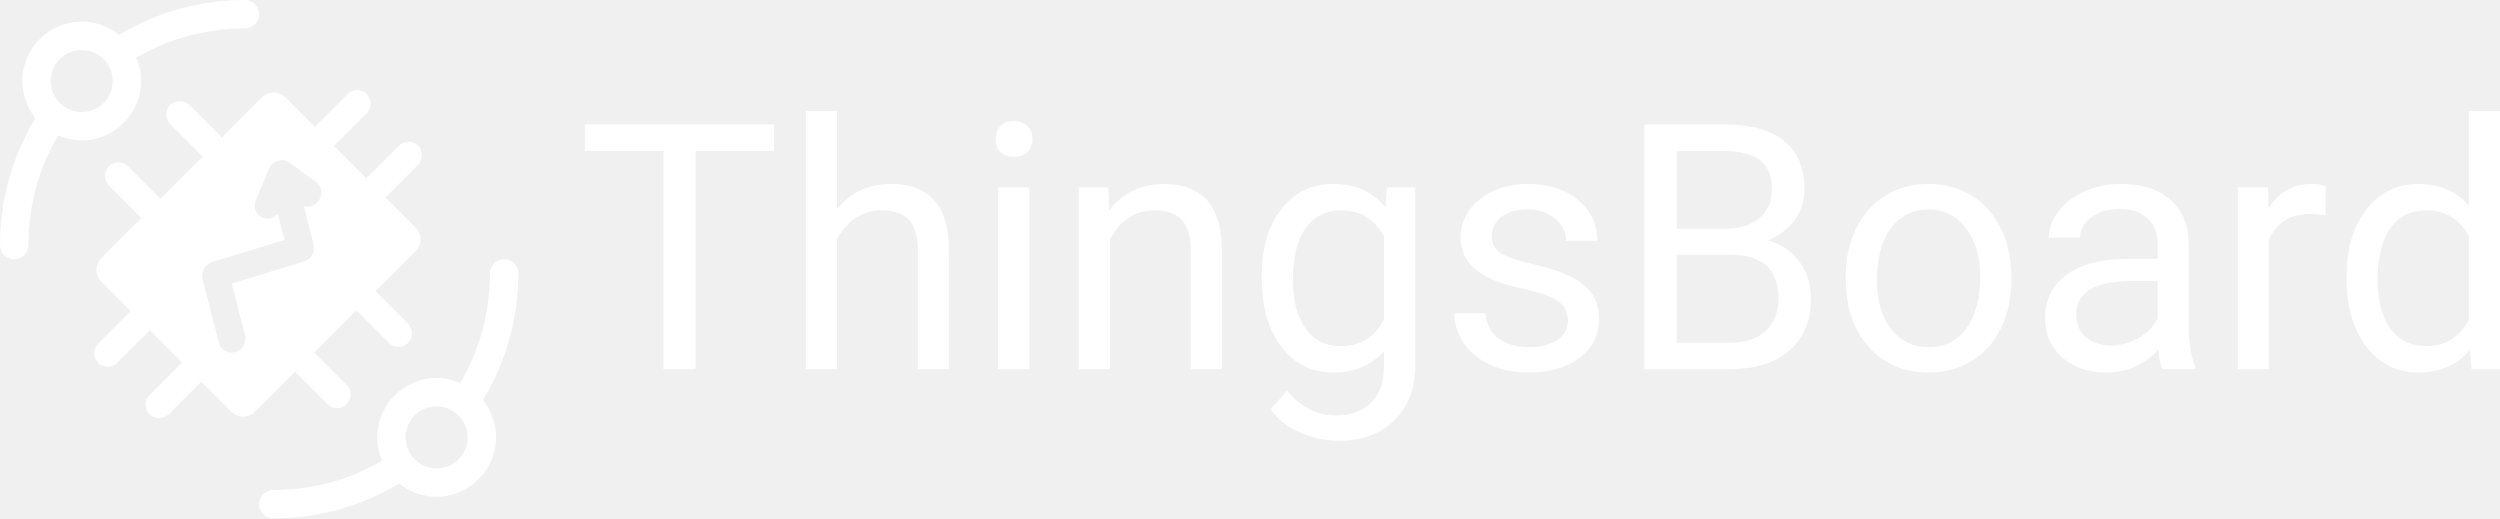
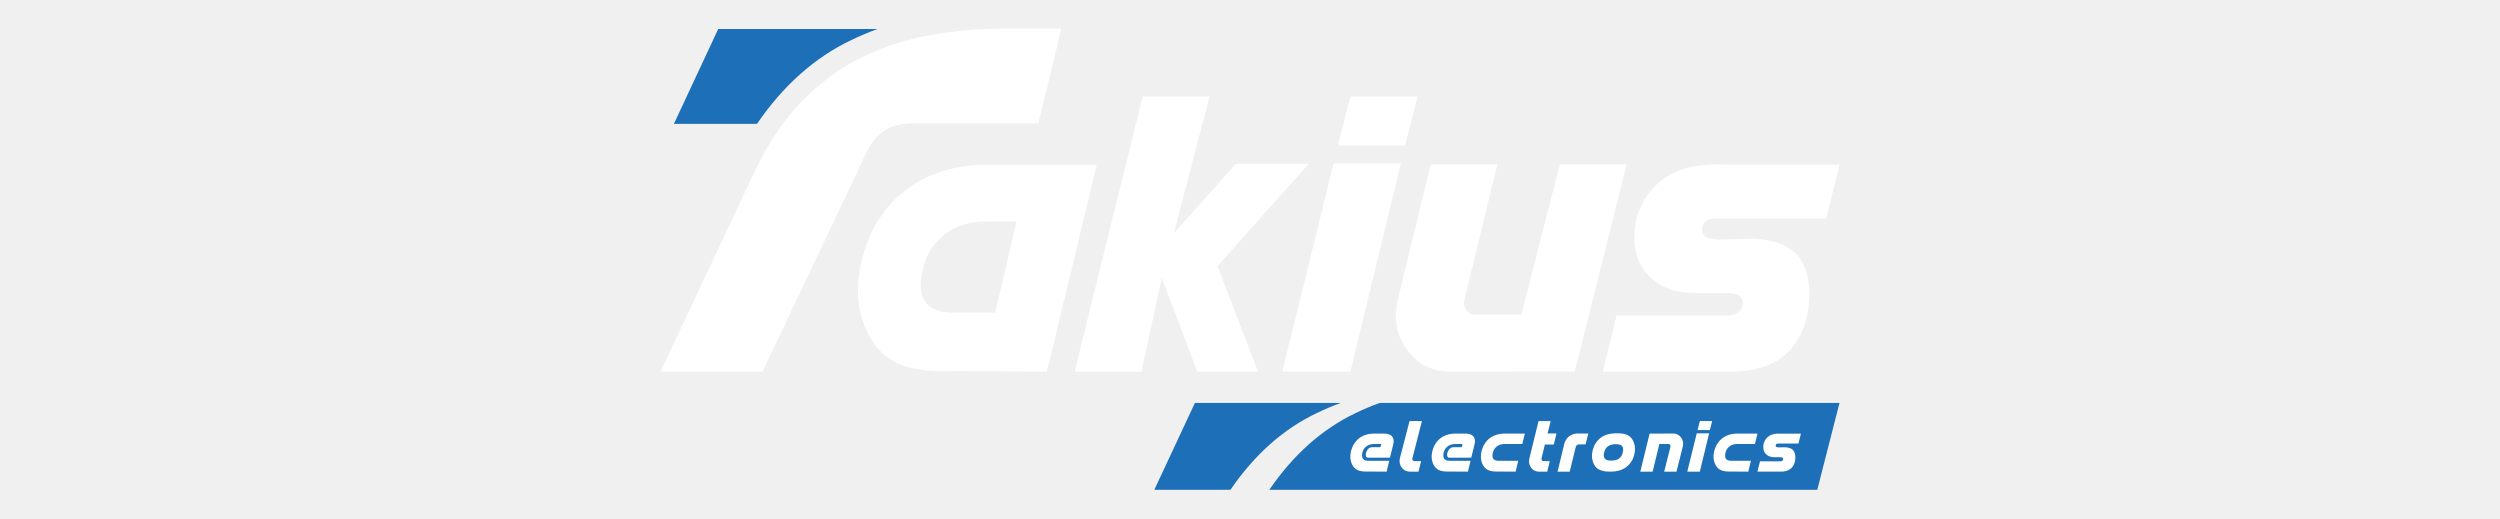
- <svg xmlns="http://www.w3.org/2000/svg" id="svg2" height="320" width="1543.4" version="1.1" viewBox="0 0 1543.427 320">
-   <g id="layer1" transform="translate(0 -732.36)">
-     <g stroke-width="28">
-       <g id="g5204-0" transform="matrix(-.66287 .69913 -.66371 -.70001 863.46 1410.6)">
-         <g id="g5175-6" transform="translate(2.5254 3.0305)" />
-         <g id="g5175-9-8" transform="translate(41.25 -30.543)" stroke-width="28" />
-       </g>
-       <g id="g5175-6-35" transform="matrix(.57657 .52719 -.57729 .52786 584.63 346.6)" />
-       <g id="g5204-0-5-0" transform="matrix(.66287 -.69913 .66371 .70001 -543.46 380.47)">
-         <g id="g5175-6-35-9" transform="translate(2.5254 3.0305)" />
-         <g id="g5175-9-8-2-6" transform="translate(41.25 -30.543)" stroke-width="28" />
-       </g>
+ <svg xmlns="http://www.w3.org/2000/svg" id="svg2" height="320" width="1543.4" version="1.1" viewBox="0 0 1543.427 320" xml:space="preserve">
+   <defs id="defs1">
+     <clipPath clipPathUnits="userSpaceOnUse" id="clipPath1">
+       <path d="M -462.019,206.349 H 71.981 V -43.049 H -462.019 Z" id="path1" style="stroke-width:1" />
+     </clipPath>
+     <clipPath clipPathUnits="userSpaceOnUse" id="clipPath2">
+       <path d="M -450.41,206.296 H 83.59 V -43.102 H -450.41 Z" id="path2" style="stroke-width:1" />
+     </clipPath>
+     <clipPath clipPathUnits="userSpaceOnUse" id="clipPath3">
+       <path d="M -439.878,186.911 H 94.122 V -62.487 H -439.878 Z" id="path3" style="stroke-width:1" />
+     </clipPath>
+     <clipPath clipPathUnits="userSpaceOnUse" id="clipPath4">
+       <path d="M -430.899,206.354 H 103.101 V -43.044 h -534 z" id="path4" style="stroke-width:1" />
+     </clipPath>
+     <clipPath clipPathUnits="userSpaceOnUse" id="clipPath5">
+       <path d="M -410.171,199.326 H 123.829 V -50.072 h -534 z" id="path5" style="stroke-width:1" />
+     </clipPath>
+     <clipPath clipPathUnits="userSpaceOnUse" id="clipPath6">
+       <path d="M -392.364,191.707 H 141.636 V -57.691 H -392.364 Z" id="path6" style="stroke-width:1" />
+     </clipPath>
+     <clipPath clipPathUnits="userSpaceOnUse" id="clipPath7">
+       <path d="M -374.341,201.371 H 159.659 V -48.027 H -374.341 Z" id="path7" style="stroke-width:1" />
+     </clipPath>
+     <clipPath clipPathUnits="userSpaceOnUse" id="clipPath8">
+       <path d="M -361,206.296 H 173 V -43.102 H -361 Z" id="path8" style="stroke-width:1" />
+     </clipPath>
+     <clipPath clipPathUnits="userSpaceOnUse" id="clipPath9">
+       <path d="M -342.084,206.296 H 191.916 V -43.102 H -342.084 Z" id="path9" style="stroke-width:1" />
+     </clipPath>
+     <clipPath clipPathUnits="userSpaceOnUse" id="clipPath10">
+       <path d="M -328.31,186.911 H 205.69 V -62.487 H -328.31 Z" id="path10" style="stroke-width:1" />
+     </clipPath>
+     <clipPath clipPathUnits="userSpaceOnUse" id="clipPath11">
+       <path d="M -310.835,206.296 H 223.165 V -43.102 H -310.835 Z" id="path11" style="stroke-width:1" />
+     </clipPath>
+     <clipPath clipPathUnits="userSpaceOnUse" id="clipPath12">
+       <path d="M -292.707,183.818 H 241.293 V -65.58 H -292.707 Z" id="path12" style="stroke-width:1" />
+     </clipPath>
+     <clipPath clipPathUnits="userSpaceOnUse" id="clipPath14">
+       <path d="m -113.797,40.49 h 534 v -249.398 H -113.797 Z" id="path14" style="stroke-width:1" />
+     </clipPath>
+     <clipPath clipPathUnits="userSpaceOnUse" id="clipPath15">
+       <path d="M -402.532,167.945 H 131.468 V -81.453 H -402.532 Z" id="path15" style="stroke-width:1" />
+     </clipPath>
+     <clipPath clipPathUnits="userSpaceOnUse" id="clipPath16">
+       <path d="M -336.424,88.287 H 197.576 V -161.111 H -336.424 Z" id="path16" style="stroke-width:1" />
+     </clipPath>
+     <clipPath clipPathUnits="userSpaceOnUse" id="clipPath17">
+       <path d="m -305.642,62.204 h 534 v -249.398 H -305.642 Z" id="path17" style="stroke-width:1" />
+     </clipPath>
+     <clipPath clipPathUnits="userSpaceOnUse" id="clipPath18">
+       <path d="M -279.401,167.945 H 254.599 V -81.453 H -279.401 Z" id="path18" style="stroke-width:1" />
+     </clipPath>
+     <clipPath clipPathUnits="userSpaceOnUse" id="clipPath19">
+       <path d="M -225.278,167.945 H 308.722 V -81.453 H -225.278 Z" id="path19" style="stroke-width:1" />
+     </clipPath>
+     <clipPath clipPathUnits="userSpaceOnUse" id="clipPath20">
+       <path d="M -175.383,118.599 H 358.617 V -130.799 H -175.383 Z" id="path20" style="stroke-width:1" />
+     </clipPath>
+     <clipPath clipPathUnits="userSpaceOnUse" id="clipPath21">
+       <path d="M -316.833,179.94 H 217.167 V -69.458 H -316.833 Z" id="path21" style="stroke-width:1" />
+     </clipPath>
+   </defs>
+   <g stroke-width="28" id="g1" transform="translate(0,-732.36)">
+     <g id="g5204-0" transform="matrix(-0.66287,0.69913,-0.66371,-0.70001,863.46,1410.6)">
+       <g id="g5175-6" transform="translate(2.5254,3.0305)" />
+       <g id="g5175-9-8" transform="translate(41.25,-30.543)" stroke-width="28" />
    </g>
-     <g id="text4279" transform="translate(0 732.36)" fill="#305680">
-       <g id="g9352" fill="#fff">
-         <g id="g4241" transform="translate(-.000061238 -732.36)">
-           <path id="path4278" style="color-rendering:auto;text-decoration-color:#000000;color:#000000;isolation:auto;mix-blend-mode:normal;shape-rendering:auto;solid-color:#000000;block-progression:tb;text-decoration-line:none;text-decoration-style:solid;image-rendering:auto;white-space:normal;text-indent:0;text-transform:none" d="m151.13 732.36c-28.363 0-54.915 7.915-77.613 21.537-6.472-5.262-14.605-8.191-23.067-8.194a8.766 8.766 0 0 0 -0.004 0c-20.154 0.001-36.679 16.528-36.678 36.682a8.766 8.766 0 0 0 0 0.011c0.01 8.415 2.927 16.483 8.103 22.927-13.83 22.83-21.87 49.58-21.87 78.17a8.766 8.766 0 1 0 17.531 0c0-24.702 6.719-47.748 18.378-67.574 4.566 1.985 9.473 3.15 14.519 3.157a8.766 8.766 0 0 0 0.012 0c20.155 0.001 36.683-16.527 36.682-36.682a8.766 8.766 0 0 0 0 -0.004c-0.002-4.999-1.139-9.863-3.083-14.397 19.717-11.484 42.585-18.095 67.085-18.095a8.766 8.766 0 1 0 0 -17.531zm-100.69 30.88c5.913 0.002 11.191 2.512 14.836 7.077a8.766 8.766 0 0 0 0.183 0.215c2.671 3.38 4.133 7.553 4.134 11.863-0.002 10.677-8.468 19.144-19.144 19.148-4.37-0.008-8.601-1.509-12-4.255a8.766 8.766 0 0 0 -0.012 -0.009c-4.514-3.633-7.136-9.098-7.144-14.893 0.003-10.677 8.47-19.144 19.148-19.146z" />
-           <path id="path4486-0-9-6-9-7-6-5" style="color-rendering:auto;text-decoration-color:#000000;color:#000000;isolation:auto;mix-blend-mode:normal;shape-rendering:auto;solid-color:#000000;block-progression:tb;text-decoration-line:none;text-decoration-style:solid;image-rendering:auto;white-space:normal;text-indent:0;text-transform:none" d="m66.992 835.19c-1.492 1.558-2.366 3.71-2.258 6.071 0.096 2.045 0.913 4.02 2.337 5.518 6.805 6.856 20.223 20.223 20.223 20.223l11.844-11.83s-12.973-12.961-20.176-20.171c-1.604-1.633-3.75-2.314-6.012-2.324-2.358-0.011-4.467 0.954-5.959 2.512zm32.147 19.983-36.639 36.639c-3.975 3.976-3.975 10.421 0 14.397l18.156 18.156 31.753 31.753 30.478 30.478c3.976 3.976 10.422 3.976 14.398 0l24.791-24.791 37.914-37.914 36.639-36.639c3.975-3.976 3.975-10.422-0.001-14.398l-18.63-18.63-31.75-31.76-30.01-30c-3.976-3.975-10.421-3.975-14.397 0l-24.79 24.79-37.91 37.91zm37.911-37.91s-12.973-12.961-20.176-20.171c-1.604-1.633-3.75-2.314-6.012-2.324-4.717-0.023-8.434 3.862-8.217 8.583 0.096 2.045 0.913 4.02 2.337 5.518 6.805 6.856 20.223 20.223 20.223 20.223l11.844-11.83zm69.193 5.213s12.961-12.973 20.171-20.176c1.633-1.604 2.314-3.75 2.324-6.012 0.022-4.717-3.862-8.434-8.583-8.217-2.045 0.096-4.02 0.913-5.518 2.337-6.856 6.805-20.223 20.223-20.223 20.223l11.83 11.844zm31.753 31.753s12.961-12.973 20.171-20.176c1.633-1.604 2.314-3.75 2.324-6.012 0.022-4.717-3.862-8.434-8.583-8.217-2.045 0.096-4.02 0.913-5.518 2.337-6.856 6.805-20.223 20.223-20.223 20.223l11.83 11.844zm-18.009 69.667s12.973 12.961 20.178 20.169c1.604 1.632 3.75 2.314 6.012 2.324 4.717 0.022 8.434-3.861 8.217-8.583l-0.002 0.002c-0.096-2.045-0.914-4.021-2.338-5.519-6.805-6.856-20.222-20.222-20.222-20.222l-11.844 11.83zm-37.914 37.914s12.973 12.961 20.178 20.169c1.604 1.632 3.75 2.314 6.012 2.324 4.717 0.023 8.434-3.861 8.217-8.583h-0.002c-0.096-2.045-0.913-4.021-2.337-5.518-6.805-6.856-20.223-20.223-20.223-20.223l-11.844 11.83zm-69.667-5.687s-12.961 12.973-20.169 20.178c-1.632 1.604-2.314 3.75-2.324 6.012-0.023 4.717 3.861 8.434 8.583 8.217h-0.002c2.045-0.096 4.02-0.913 5.518-2.337 6.856-6.805 20.223-20.223 20.223-20.223l-11.82-11.84zm-31.743-31.74s-12.961 12.973-20.169 20.178c-1.632 1.604-2.314 3.75-2.324 6.012-0.023 4.717 3.861 8.434 8.583 8.217h-0.002c2.045-0.096 4.02-0.913 5.518-2.337 6.856-6.805 20.223-20.223 20.223-20.223l-11.829-11.85zm87.237-90.554c1.679-1.706 3.967-2.66 6.297-2.626 1.663 0.024 3.253 0.55 4.562 1.51l16.499 12.1c3.201 2.297 4.144 6.659 2.231 10.312-1.914 3.653-6.123 5.524-9.951 4.423l6.124 23.948c1.113 4.352-1.564 8.968-5.983 10.317l-44.642 13.631 8.246 31.883c1.173 4.37-1.502 9.044-5.955 10.407s-8.976-1.111-10.068-5.505l-10.282-39.769c-1.127-4.356 1.549-8.985 5.976-10.338l44.661-13.637-4.122-16.118c-2.763 3.064-7.234 3.808-10.586 1.762-3.353-2.047-4.614-6.29-2.986-10.047l8.117-19.454c0.433-1.038 1.067-1.989 1.862-2.797z" fill-rule="evenodd" />
-           <path id="path4278-5" style="color-rendering:auto;text-decoration-color:#000000;color:#000000;isolation:auto;mix-blend-mode:normal;shape-rendering:auto;solid-color:#000000;block-progression:tb;text-decoration-line:none;text-decoration-style:solid;image-rendering:auto;white-space:normal;text-indent:0;text-transform:none" d="m168.87 1052.4c28.363 0 54.915-7.915 77.614-21.538 6.472 5.262 14.605 8.192 23.067 8.194a8.766 8.766 0 0 0 0.004 0c20.155-0.001 36.68-16.528 36.679-36.682a8.766 8.766 0 0 0 0 -0.011c-0.01-8.415-2.927-16.484-8.103-22.927 13.825-22.82 21.866-49.572 21.866-78.162a8.766 8.766 0 1 0 -17.531 0c0 24.703-6.719 47.749-18.378 67.575-4.566-1.985-9.473-3.15-14.519-3.157a8.766 8.766 0 0 0 -0.012 0c-20.155-0.001-36.683 16.527-36.682 36.682 0.002 4.999 1.139 9.863 3.083 14.397-19.717 11.484-42.586 18.095-67.086 18.095a8.766 8.766 0 1 0 0 17.531zm100.69-30.875c-5.913 0-11.191-2.512-14.836-7.077a8.766 8.766 0 0 0 -0.183 -0.215c-2.671-3.38-4.133-7.553-4.134-11.863 0.002-10.677 8.468-19.144 19.144-19.148 4.37 0.008 8.601 1.509 12 4.255a8.766 8.766 0 0 0 0.012 0.009c4.514 3.633 7.136 9.098 7.144 14.893-0.003 10.677-8.47 19.145-19.148 19.146z" />
-         </g>
-         <g id="g8299">
-           <path id="path4345" d="m477.92 93.229h-48.56v134.68h-19.818v-134.68h-48.456v-16.394h116.83v16.394z" />
-           <path id="path4347" d="m516.72 129.23q12.762-15.668 33.203-15.668 35.59 0 35.901 40.155v74.188h-19.196v-74.292q-0.104-12.14-5.603-17.95-5.396-5.811-16.913-5.811-9.338 0-16.394 4.981-7.056 4.981-10.999 13.074v79.999h-19.196v-159.38h19.196v60.699z" />
-           <path id="path4349" d="m635.43 227.91h-19.196v-112.27h19.196v112.27zm-20.76-142.05q0-4.669 2.801-7.886 2.905-3.217 8.508-3.217t8.508 3.217 2.905 7.886q0 4.669-2.905 7.782t-8.508 3.113-8.508-3.113q-2.801-3.113-2.801-7.782z" />
-           <path id="path4351" d="m684.19 115.64 0.623 14.111q12.866-16.187 33.618-16.187 35.59 0 35.901 40.155v74.188h-19.196v-74.292q-0.104-12.14-5.603-17.95-5.396-5.811-16.913-5.811-9.338 0-16.394 4.981-7.056 4.981-10.999 13.074v79.999h-19.196v-112.27h18.158z" />
-           <path id="path4353" d="m778.92 170.84q0-26.251 12.14-41.711 12.14-15.564 32.166-15.564 20.544 0 32.062 14.526l0.934-12.451h17.535v109.57q0 21.79-12.97 34.344-12.866 12.555-34.656 12.555-12.14 0-23.761-5.188t-17.743-14.215l9.961-11.517q12.347 15.253 30.194 15.253 14.008 0 21.79-7.886 7.886-7.886 7.886-22.205v-9.65q-11.517 13.281-31.439 13.281-19.714 0-31.958-15.875-12.14-15.875-12.14-43.268zm19.299 2.179q0 18.988 7.782 29.883 7.782 10.791 21.79 10.791 18.158 0 26.666-16.498v-51.257q-8.82-16.083-26.459-16.083-14.008 0-21.893 10.895-7.886 10.895-7.886 32.269z" />
-           <path id="path4355" d="m967.98 198.13q0-7.782-5.914-12.036-5.811-4.358-20.441-7.471-14.526-3.113-23.138-7.471-8.508-4.358-12.659-10.376-4.047-6.018-4.047-14.319 0-13.8 11.621-23.346 11.725-9.546 29.883-9.546 19.092 0 30.92 9.857 11.932 9.857 11.932 25.214h-19.299q0-7.886-6.744-13.593-6.641-5.707-16.809-5.707-10.48 0-16.394 4.565-5.914 4.565-5.914 11.932 0 6.952 5.499 10.48 5.499 3.528 19.818 6.744 14.423 3.217 23.346 7.678 8.923 4.462 13.177 10.791 4.358 6.226 4.358 15.253 0 15.045-12.036 24.176-12.036 9.027-31.232 9.027-13.489 0-23.865-4.773t-16.29-13.281q-5.811-8.612-5.811-18.573h19.196q0.519 9.65 7.678 15.356 7.263 5.603 19.092 5.603 10.895 0 17.432-4.358 6.641-4.462 6.641-11.829z" />
-           <path id="path4357" d="m1015.2 227.91v-151.07h49.39q24.591 0 36.938 10.168 12.451 10.168 12.451 30.09 0 10.583-6.018 18.781-6.018 8.093-16.394 12.555 12.244 3.424 19.299 13.074 7.159 9.546 7.159 22.827 0 20.337-13.178 31.958t-37.25 11.621h-52.399zm19.922-70.66v54.37h32.892q13.904 0 21.893-7.159 8.093-7.263 8.093-19.922 0-27.289-29.675-27.289h-33.203zm0-15.979h30.09q13.074 0 20.856-6.537 7.886-6.537 7.886-17.743 0-12.451-7.263-18.054-7.263-5.707-22.101-5.707h-29.468v48.041z" />
-           <path id="path4359" d="m1139.5 170.74q0-16.498 6.433-29.675 6.537-13.177 18.054-20.337 11.621-7.159 26.459-7.159 22.931 0 37.042 15.875 14.215 15.875 14.215 42.23v1.349q0 16.394-6.329 29.468-6.226 12.97-17.95 20.233-11.621 7.263-26.77 7.263-22.827 0-37.042-15.875-14.1-15.88-14.1-42.02v-1.349zm19.299 2.283q0 18.677 8.612 29.987 8.716 11.31 23.242 11.31 14.63 0 23.242-11.414 8.612-11.517 8.612-32.166 0-18.469-8.82-29.883-8.716-11.517-23.242-11.517-14.215 0-22.931 11.31-8.716 11.31-8.716 32.373z" />
-           <path id="path4361" d="m1335.1 227.91q-1.66-3.32-2.698-11.829-13.385 13.904-31.958 13.904-16.602 0-27.289-9.338-10.584-9.442-10.584-23.865 0-17.535 13.281-27.185 13.385-9.753 37.561-9.753h18.677v-8.82q0-10.065-6.018-15.979-6.018-6.018-17.743-6.018-10.272 0-17.224 5.188-6.952 5.188-6.952 12.555h-19.299q0-8.405 5.914-16.187 6.018-7.886 16.186-12.451 10.272-4.565 22.516-4.565 19.403 0 30.402 9.753 10.998 9.65 11.414 26.666v51.672q0 15.46 3.943 24.591v1.66h-20.129zm-31.854-14.63q9.027 0 17.12-4.669 8.093-4.669 11.725-12.14v-23.035h-15.045q-35.278 0-35.278 20.648 0 9.027 6.018 14.111 6.018 5.084 15.46 5.084z" />
-           <path id="path4363" d="m1435.8 132.87q-4.358-0.726-9.442-0.726-18.884 0-25.629 16.083v79.688h-19.196v-112.27h18.677l0.311 12.97q9.442-15.045 26.77-15.045 5.603 0 8.508 1.453v17.847z" />
-           <path id="path4365" d="m1448.7 170.84q0-25.836 12.244-41.504 12.244-15.771 32.062-15.771 19.714 0 31.232 13.489v-58.521h19.196v159.38h-17.639l-0.934-12.036q-11.517 14.111-32.062 14.111-19.507 0-31.854-15.979-12.244-15.979-12.244-41.711v-1.453zm19.196 2.179q0 19.092 7.886 29.883 7.886 10.791 21.79 10.791 18.262 0 26.666-16.394v-51.569q-8.612-15.875-26.459-15.875-14.111 0-21.997 10.895-7.886 10.895-7.886 32.269z" />
-         </g>
-       </g>
+     <g id="g5175-6-35" transform="matrix(0.57657,0.52719,-0.57729,0.52786,584.63,346.6)" />
+     <g id="g5204-0-5-0" transform="matrix(0.66287,-0.69913,0.66371,0.70001,-543.46,380.47)">
+       <g id="g5175-6-35-9" transform="translate(2.5254,3.0305)" />
+       <g id="g5175-9-8-2-6" transform="translate(41.25,-30.543)" stroke-width="28" />
    </g>
  </g>
+   <g id="g27" transform="matrix(1.606482,0,0,-1.606482,851.7682,248.7432)" clip-path="url(#clipPath21)">
+     <path d="m 0,0 c -3.092,-1.124 -6.155,-2.417 -9.189,-3.878 -12.873,-6.127 -23.944,-15.963 -33.218,-29.508 l 210.584,-10e-4 8.538,33.388 z" style="fill:#1d70b8;fill-opacity:1;fill-rule:nonzero;stroke:none" id="path29" />
+   </g>
+   <g id="g31" transform="matrix(1.606482,0,0,-1.606482,624.5318,150.2003)" clip-path="url(#clipPath20)" style="fill:#ffffff">
+     <path d="M 0,0 H -0.078 L 1.88,8.381 h -12.14 c -6.529,-0.106 -11.776,-1.854 -15.744,-5.248 -3.865,-3.082 -6.397,-6.841 -7.598,-11.279 -3.552,-12.167 0.051,-18.329 10.809,-18.485 h 16.449 z m -30.39,-49.033 c -7.572,0.47 -13.304,2.167 -17.193,5.092 -3.891,2.923 -6.828,6.892 -8.812,11.905 -4.334,10.809 -3.394,23.107 2.82,36.892 8.354,15.717 21.983,24.15 40.887,25.299 h 45.43 L 13.551,-49.346 Z" style="fill:#ffffff;fill-opacity:1;fill-rule:nonzero;stroke:none" id="path33" />
+   </g>
+   <g id="g35" transform="matrix(1.606482,0,0,-1.606482,704.6872,229.4733)" clip-path="url(#clipPath19)" style="fill:#ffffff">
+     <path d="M 0,0 H -25.691 L 0.47,105.741 H 26.161 L 12.454,53.184 36.265,79.893 H 64.307 L 29.216,40.573 44.803,0 H 21.461 L 7.833,36.03 Z" style="fill:#ffffff;fill-opacity:1;fill-rule:nonzero;stroke:none" id="path37" />
+   </g>
+   <g id="g39" transform="matrix(1.606482,0,0,-1.606482,791.635,229.4733)" clip-path="url(#clipPath18)" style="fill:#ffffff">
+     <path d="M 0,0 19.739,80.05 H 45.587 L 26.162,0 Z" style="fill:#ffffff;fill-opacity:1;fill-rule:nonzero;stroke:none" id="path41" />
+   </g>
+   <g id="g43" transform="matrix(1.606482,0,0,-1.606482,833.7894,59.60256)" clip-path="url(#clipPath17)" style="fill:#ffffff">
+     <path d="M 0,0 H 25.77 L 20.913,-18.798 H -4.856 Z" style="fill:#ffffff;fill-opacity:1;fill-rule:nonzero;stroke:none" id="path45" />
+   </g>
+   <g id="g47" transform="matrix(1.606482,0,0,-1.606482,883.2404,101.5038)" clip-path="url(#clipPath16)" style="fill:#ffffff">
+     <path d="M 0,0 H 25.613 L 12.846,-52.636 c -0.158,-1.306 0.156,-2.481 0.94,-3.524 0.783,-1.046 1.879,-1.568 3.289,-1.568 H 34.856 L 49.659,0 H 75.351 L 55.378,-79.58 H 32.114 l -0.079,-0.078 H 7.833 c -7.05,0 -12.611,2.714 -16.684,8.145 -4.126,5.378 -5.43,11.671 -3.917,18.877 z" style="fill:#ffffff;fill-opacity:1;fill-rule:nonzero;stroke:none" id="path49" />
+   </g>
+   <g id="g51" transform="matrix(1.606482,0,0,-1.606482,989.4424,229.4733)" clip-path="url(#clipPath15)" style="fill:#ffffff">
+     <path d="m 0,0 5.326,21.618 h 40.809 c 4.334,-0.366 6.943,0.991 7.832,4.073 0.104,3.341 -2.403,4.856 -7.52,4.542 H 34.934 c -7.938,0.158 -13.996,2.715 -18.172,7.677 -4.23,5.013 -5.536,11.879 -3.917,20.6 4.595,15.143 16.186,22.167 34.777,21.07 H 91.016 L 85.925,58.823 H 43.706 c -3.186,0.157 -5.014,-0.992 -5.483,-3.446 -0.209,-1.933 0.469,-3.212 2.037,-3.838 1.566,-0.626 3.733,-0.862 6.501,-0.705 l 10.26,0.313 c 9.661,-0.313 16.057,-3.055 19.191,-8.224 3.134,-5.119 3.967,-11.984 2.507,-20.6 C 75.532,6.865 64.934,-0.574 46.918,0 Z" style="fill:#ffffff;fill-opacity:1;fill-rule:nonzero;stroke:none" id="path53" />
+   </g>
+   <g id="g55" transform="matrix(1.606482,0,0,-1.606482,525.5943,24.71893)" clip-path="url(#clipPath14)">
+     <path d="m 0,0 c 3.313,1.595 6.656,3.006 10.031,4.233 h -61.197 l -17.025,-36.441 h 31.933 C -26.135,-17.424 -14.049,-6.687 0,0" style="fill:#1d70b8;fill-opacity:1;fill-rule:nonzero;stroke:none" id="path57" />
+   </g>
+   <path d="m 651.552,17.621 h -31.193 -3.174 l -0.01,0.067 c -14.278,0.169 -28.353,1.422 -42.202,3.851 -14.884,2.612 -29.05,7.17 -42.503,13.676 -13.454,6.503 -25.799,15.474 -37.034,26.905 -11.237,11.435 -20.995,25.824 -29.272,43.169 l -58.396,124.183 h 62.979 L 534.761,94.498 c 2.365,-5.322 5.766,-9.705 10.2,-13.157 4.436,-3.449 10.741,-5.176 18.924,-5.176 h 44.63 15.687 16.834 l 14.203,-58.543 z" style="fill:#ffffff;fill-opacity:1;fill-rule:nonzero;stroke:none;stroke-width:1.606" id="path61" />
+   <g id="g63" transform="matrix(1.606482,0,0,-1.606482,813.0102,254.9729)" clip-path="url(#clipPath12)">
+     <path d="m 0,0 c 3.035,1.461 6.098,2.754 9.189,3.878 h -56.065 l -15.597,-33.386 h 29.256 C -23.943,-15.963 -12.871,-6.127 0,0" style="fill:#1d70b8;fill-opacity:1;fill-rule:nonzero;stroke:none" id="path65" />
+   </g>
+   <g id="g67" transform="matrix(1.606482,0,0,-1.606482,842.1325,291.0842)" clip-path="url(#clipPath11)">
+     <path d="m 0,0 c -1.392,0.086 -2.445,0.397 -3.16,0.936 -0.716,0.538 -1.256,1.267 -1.621,2.189 -0.797,1.988 -0.624,4.249 0.519,6.783 1.535,2.89 4.042,4.441 7.518,4.653 h 4.766 c 1.469,-0.096 2.437,-0.526 2.903,-1.29 0.466,-0.763 0.578,-1.62 0.339,-2.571 L 11.234,10.557 9.952,5.313 H 1.397 C 0.927,5.382 0.685,5.731 0.67,6.365 0.656,6.999 0.855,7.638 1.269,8.281 1.681,8.924 2.281,9.279 3.068,9.347 H 4.754 6.28 l 0.302,1.21 H 6.525 3.616 3.602 C 2.449,10.518 1.518,10.196 0.807,9.591 0.097,9.025 -0.369,8.334 -0.59,7.518 -1.146,5.319 -0.484,4.187 1.397,4.118 H 3.602 9.679 L 8.671,-0.058 Z" style="fill:#ffffff;fill-opacity:1;fill-rule:nonzero;stroke:none" id="path69" />
+   </g>
+   <g id="g71" transform="matrix(1.606482,0,0,-1.606482,870.2067,259.9415)" clip-path="url(#clipPath10)">
+     <path d="M 0,0 H 4.753 L 1.065,-14.461 c -0.028,-0.239 0.03,-0.456 0.173,-0.647 0.154,-0.193 0.361,-0.289 0.619,-0.289 H 4.45 L 3.428,-19.443 H 0.187 c -1.315,0 -2.362,0.499 -3.14,1.498 -0.777,0.998 -1.041,2.159 -0.792,3.484 z" style="fill:#ffffff;fill-opacity:1;fill-rule:nonzero;stroke:none" id="path73" />
+   </g>
+   <g id="g75" transform="matrix(1.606482,0,0,-1.606482,892.3334,291.0842)" clip-path="url(#clipPath9)">
+     <path d="m 0,0 c -1.392,0.086 -2.445,0.397 -3.161,0.936 -0.715,0.538 -1.255,1.267 -1.62,2.189 -0.797,1.988 -0.624,4.249 0.518,6.783 1.536,2.89 4.042,4.441 7.518,4.653 h 4.767 c 1.469,-0.096 2.437,-0.526 2.903,-1.29 0.465,-0.763 0.578,-1.62 0.338,-2.571 L 11.234,10.557 9.952,5.313 H 1.397 C 0.927,5.382 0.685,5.731 0.67,6.365 0.656,6.999 0.854,7.638 1.269,8.281 1.681,8.924 2.281,9.279 3.068,9.347 H 4.753 6.28 l 0.302,1.21 H 6.524 3.615 3.601 C 2.448,10.518 1.518,10.196 0.807,9.591 0.097,9.025 -0.369,8.334 -0.59,7.518 -1.147,5.319 -0.484,4.187 1.397,4.118 H 3.601 9.679 L 8.671,-0.058 Z" style="fill:#ffffff;fill-opacity:1;fill-rule:nonzero;stroke:none" id="path77" />
+   </g>
+   <g id="g79" transform="matrix(1.606482,0,0,-1.606482,922.7217,291.0842)" clip-path="url(#clipPath8)">
+     <path d="m 0,0 c -1.393,0.086 -2.445,0.397 -3.161,0.936 -0.715,0.538 -1.255,1.267 -1.62,2.189 -0.797,1.988 -0.624,4.249 0.518,6.783 1.536,2.89 4.042,4.441 7.518,4.653 h 8.353 L 10.644,10.557 H 5.934 3.615 3.601 C 2.448,10.518 1.517,10.196 0.807,9.591 0.096,9.025 -0.37,8.334 -0.59,7.518 -1.244,5.28 -0.581,4.147 1.396,4.118 H 3.601 9.088 L 8.08,-0.058 Z" style="fill:#ffffff;fill-opacity:1;fill-rule:nonzero;stroke:none" id="path81" />
+   </g>
+   <g id="g83" transform="matrix(1.606482,0,0,-1.606482,944.1534,283.1726)" clip-path="url(#clipPath7)">
+     <path d="M 0,0 3.558,14.461 H 8.225 C 7.437,11.378 7.029,9.784 7,9.679 h 3.442 L 9.405,5.43 H 5.978 C 5.728,4.402 5.521,3.551 5.358,2.874 5.194,2.196 5.046,1.582 4.911,1.03 4.777,0.479 4.695,0.135 4.666,0 4.639,-0.239 4.695,-0.456 4.839,-0.647 4.983,-0.84 5.186,-0.937 5.444,-0.937 h 2.42 L 6.885,-4.982 h -3.14 c -1.287,0 -2.3,0.499 -3.039,1.498 C -0.043,-2.486 -0.278,-1.325 0,0" style="fill:#ffffff;fill-opacity:1;fill-rule:nonzero;stroke:none" id="path85" />
+   </g>
+   <g id="g87" transform="matrix(1.606482,0,0,-1.606482,973.1078,267.6476)" clip-path="url(#clipPath6)">
+     <path d="M 0,0 H 4.652 L 3.586,-4.176 H 1.051 c -0.287,0 -0.552,-0.101 -0.792,-0.303 -0.23,-0.202 -0.385,-0.457 -0.461,-0.763 l -2.289,-9.404 h -4.667 l 2.549,10.599 C -3.946,-1.685 -2.41,-0.336 0,0" style="fill:#ffffff;fill-opacity:1;fill-rule:nonzero;stroke:none" id="path89" />
+   </g>
+   <g id="g91" transform="matrix(1.606482,0,0,-1.606482,1001.714,279.8859)" clip-path="url(#clipPath5)">
+     <path d="M 0,0 C 0.297,1.095 0.307,1.93 0.028,2.506 -0.25,3.081 -0.937,3.417 -2.031,3.514 -3.453,3.619 -4.623,3.374 -5.546,2.779 -6.266,2.222 -6.741,1.536 -6.971,0.72 c -0.663,-2.18 0.014,-3.351 2.031,-3.514 1.651,-0.039 2.822,0.206 3.513,0.734 C -0.706,-1.513 -0.231,-0.826 0,0 m -9.621,-5.848 c -0.72,0.547 -1.263,1.291 -1.627,2.233 -0.816,2.045 -0.644,4.335 0.519,6.869 1.554,2.823 4.07,4.297 7.545,4.423 0.845,0.047 1.705,0.037 2.579,-0.03 C 0.815,7.522 1.891,7.174 2.62,6.603 3.351,6.031 3.902,5.275 4.277,4.335 5.093,2.28 4.921,-0.011 3.759,-2.535 2.212,-5.367 -0.352,-6.855 -3.932,-7 c -0.73,-0.048 -1.556,-0.033 -2.477,0.043 -1.421,0.192 -2.492,0.561 -3.212,1.109" style="fill:#ffffff;fill-opacity:1;fill-rule:nonzero;stroke:none" id="path93" />
+   </g>
+   <g id="g95" transform="matrix(1.606482,0,0,-1.606482,1035.014,291.1768)" clip-path="url(#clipPath4)">
+     <path d="m 0,0 h -4.724 l 2.435,9.678 c 0.028,0.249 -0.024,0.466 -0.159,0.648 -0.144,0.192 -0.351,0.288 -0.619,0.288 H -6.582 L -9.174,0 h -4.723 l 3.571,14.632 h 5.775 v 0.014 h 3.24 c 1.288,0 2.305,-0.499 3.054,-1.498 0.758,-0.988 0.988,-2.145 0.692,-3.47 z" style="fill:#ffffff;fill-opacity:1;fill-rule:nonzero;stroke:none" id="path97" />
+   </g>
+   <g id="g99" transform="matrix(1.606482,0,0,-1.606482,1049.438,259.9415)" clip-path="url(#clipPath3)">
+     <path d="M 0,0 H 4.737 L 3.845,-3.457 h -4.738 z m -4.825,-19.443 3.63,14.718 h 4.753 l -3.573,-14.718 z" style="fill:#ffffff;fill-opacity:1;fill-rule:nonzero;stroke:none" id="path101" />
+   </g>
+   <g id="g103" transform="matrix(1.606482,0,0,-1.606482,1066.358,291.0842)" clip-path="url(#clipPath2)">
+     <path d="m 0,0 c -1.392,0.086 -2.445,0.397 -3.16,0.936 -0.716,0.538 -1.256,1.267 -1.621,2.189 -0.797,1.988 -0.624,4.249 0.518,6.783 1.536,2.89 4.043,4.441 7.518,4.653 h 8.354 L 10.644,10.557 H 5.935 3.616 3.601 C 2.449,10.518 1.518,10.196 0.807,9.591 0.097,9.025 -0.369,8.334 -0.59,7.518 -1.243,5.28 -0.581,4.147 1.397,4.118 H 3.601 9.089 L 8.08,-0.058 Z" style="fill:#ffffff;fill-opacity:1;fill-rule:nonzero;stroke:none" id="path105" />
+   </g>
+   <g id="g107" transform="matrix(1.606482,0,0,-1.606482,1085.008,291.1691)" clip-path="url(#clipPath1)">
+     <path d="M 0,0 0.978,3.965 H 8.459 C 9.254,3.898 9.733,4.146 9.896,4.712 9.915,5.324 9.456,5.602 8.518,5.544 H 6.406 C 4.95,5.573 3.839,6.042 3.073,6.951 2.298,7.871 2.059,9.13 2.356,10.729 c 0.842,2.776 2.968,4.064 6.375,3.864 h 7.958 L 15.757,10.786 H 8.015 C 7.431,10.814 7.095,10.604 7.009,10.153 6.972,9.799 7.095,9.564 7.382,9.45 7.67,9.335 8.067,9.292 8.574,9.321 l 1.882,0.057 C 12.227,9.321 13.4,8.818 13.976,7.871 14.549,6.933 14.701,5.674 14.435,4.093 13.851,1.259 11.907,-0.104 8.604,0 Z" style="fill:#ffffff;fill-opacity:1;fill-rule:nonzero;stroke:none" id="path109" />
+   </g>
</svg>
